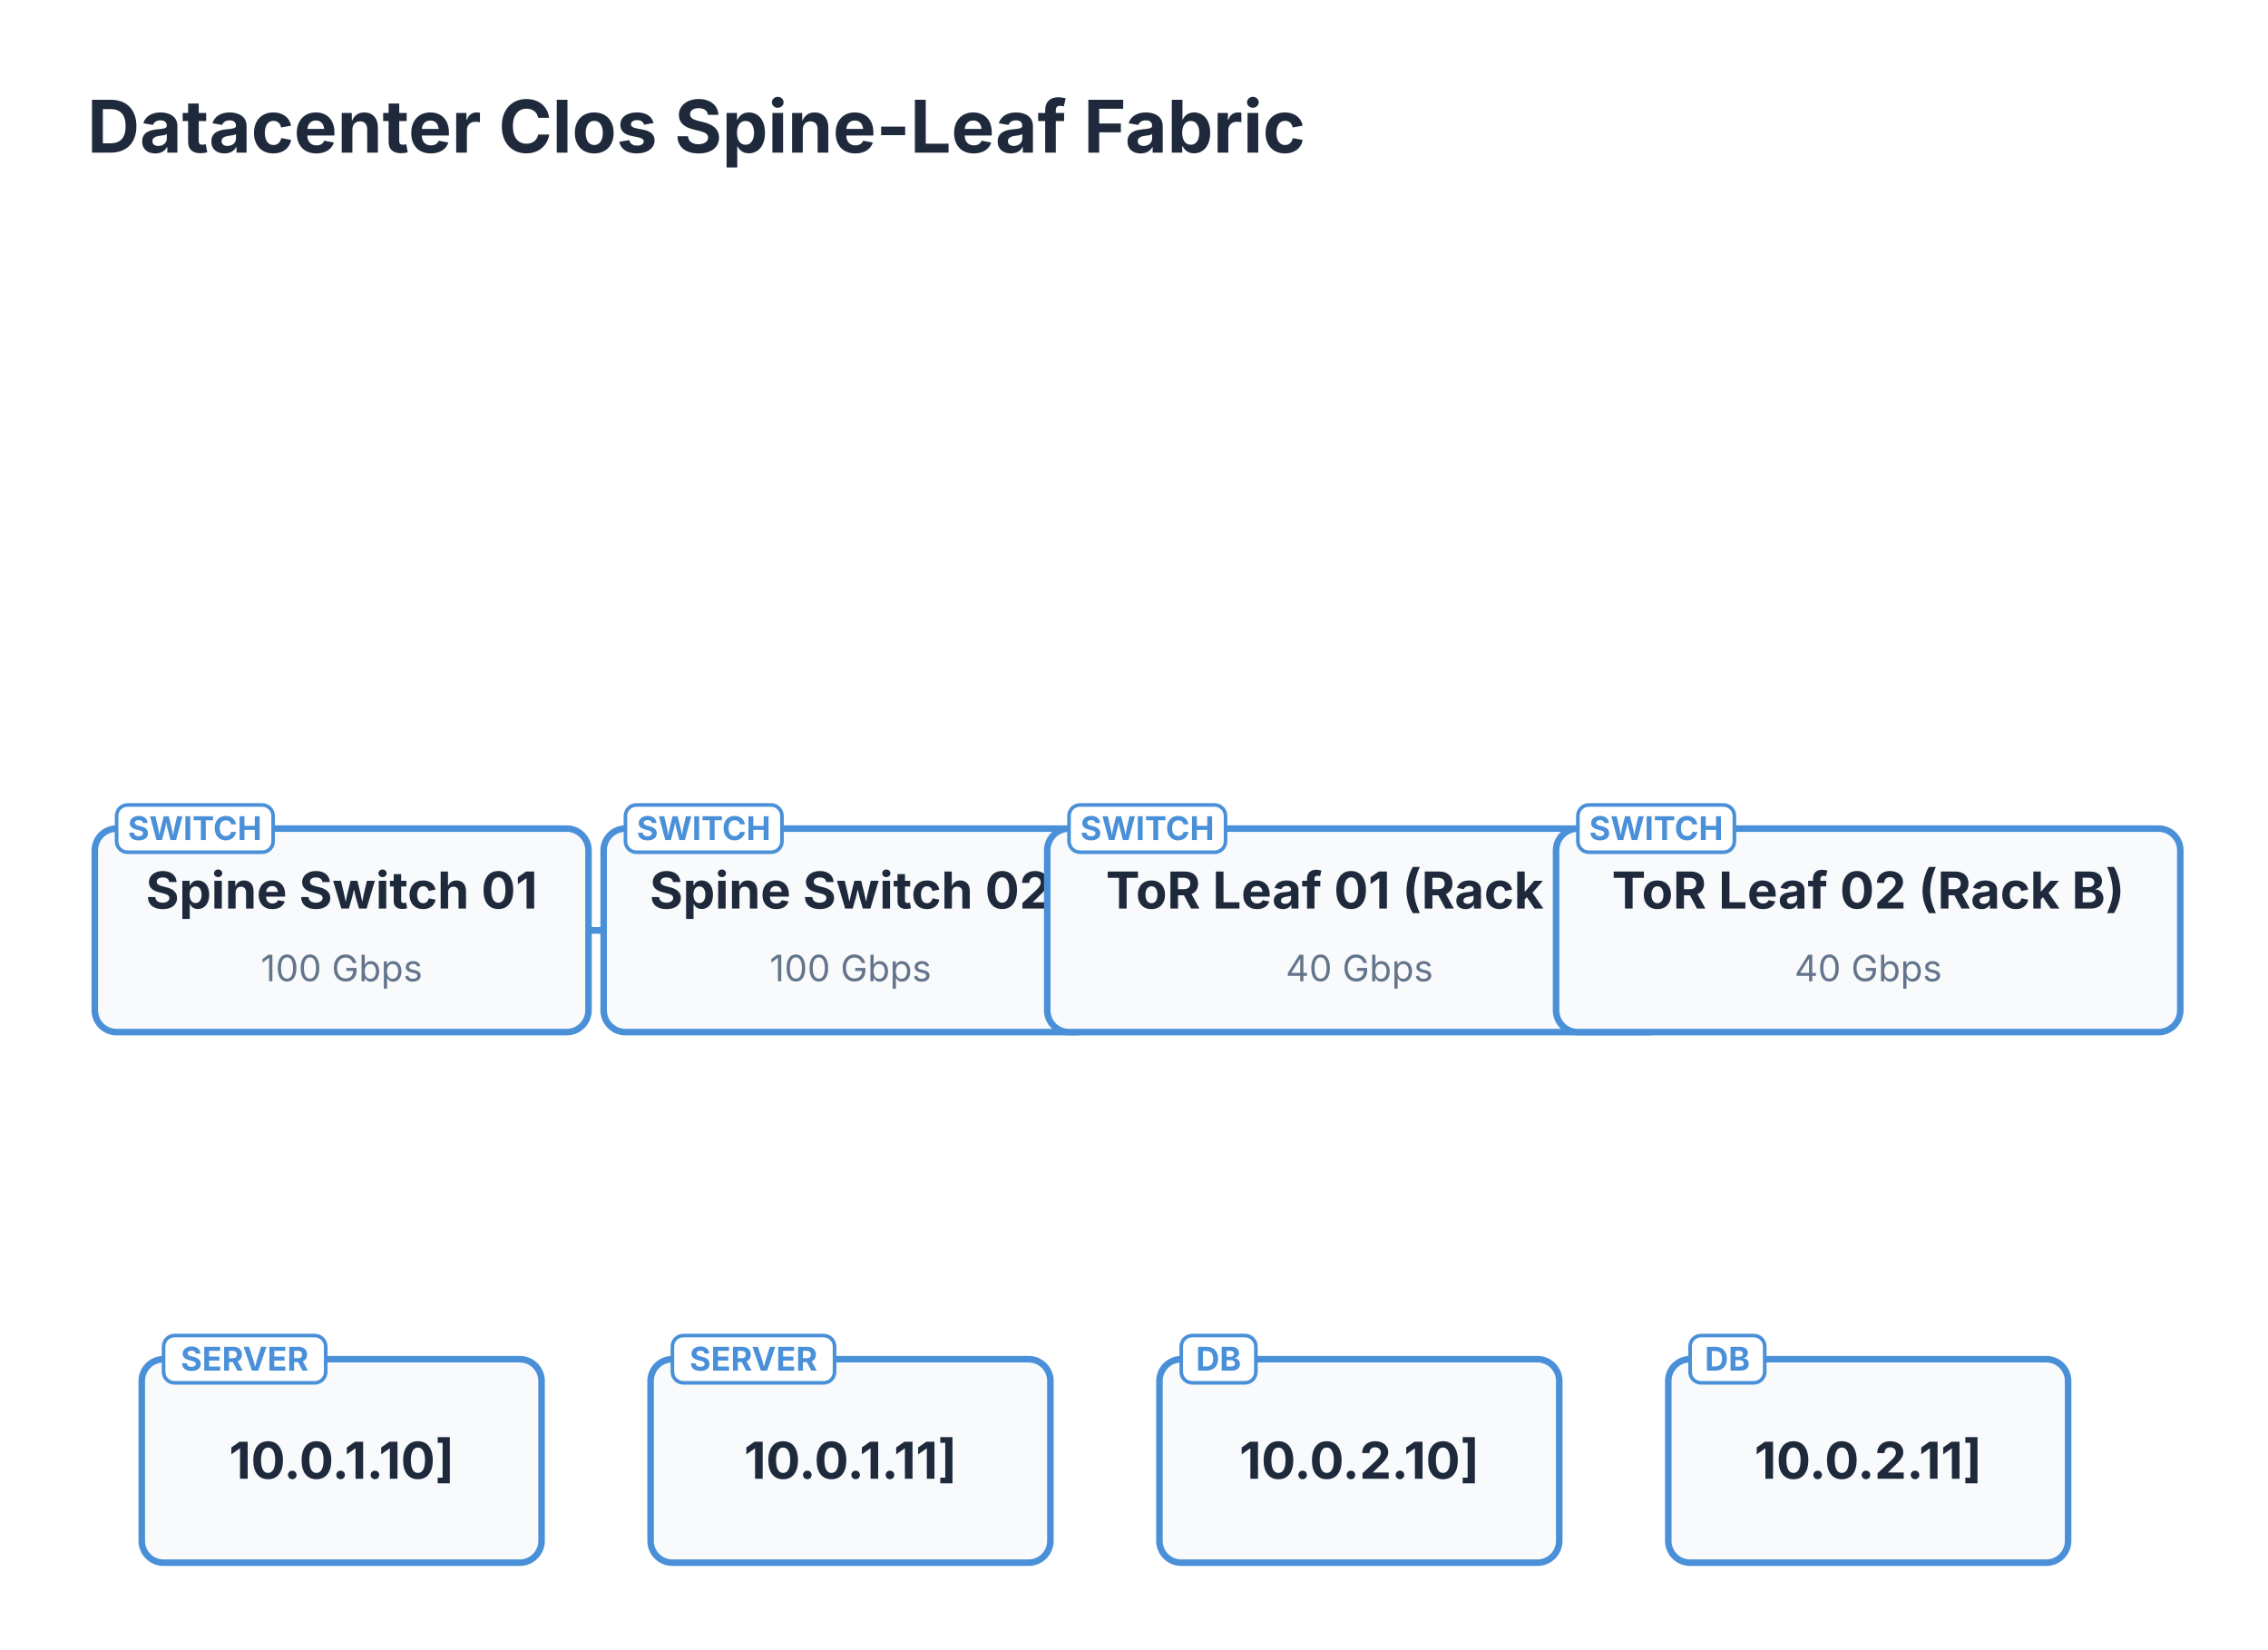
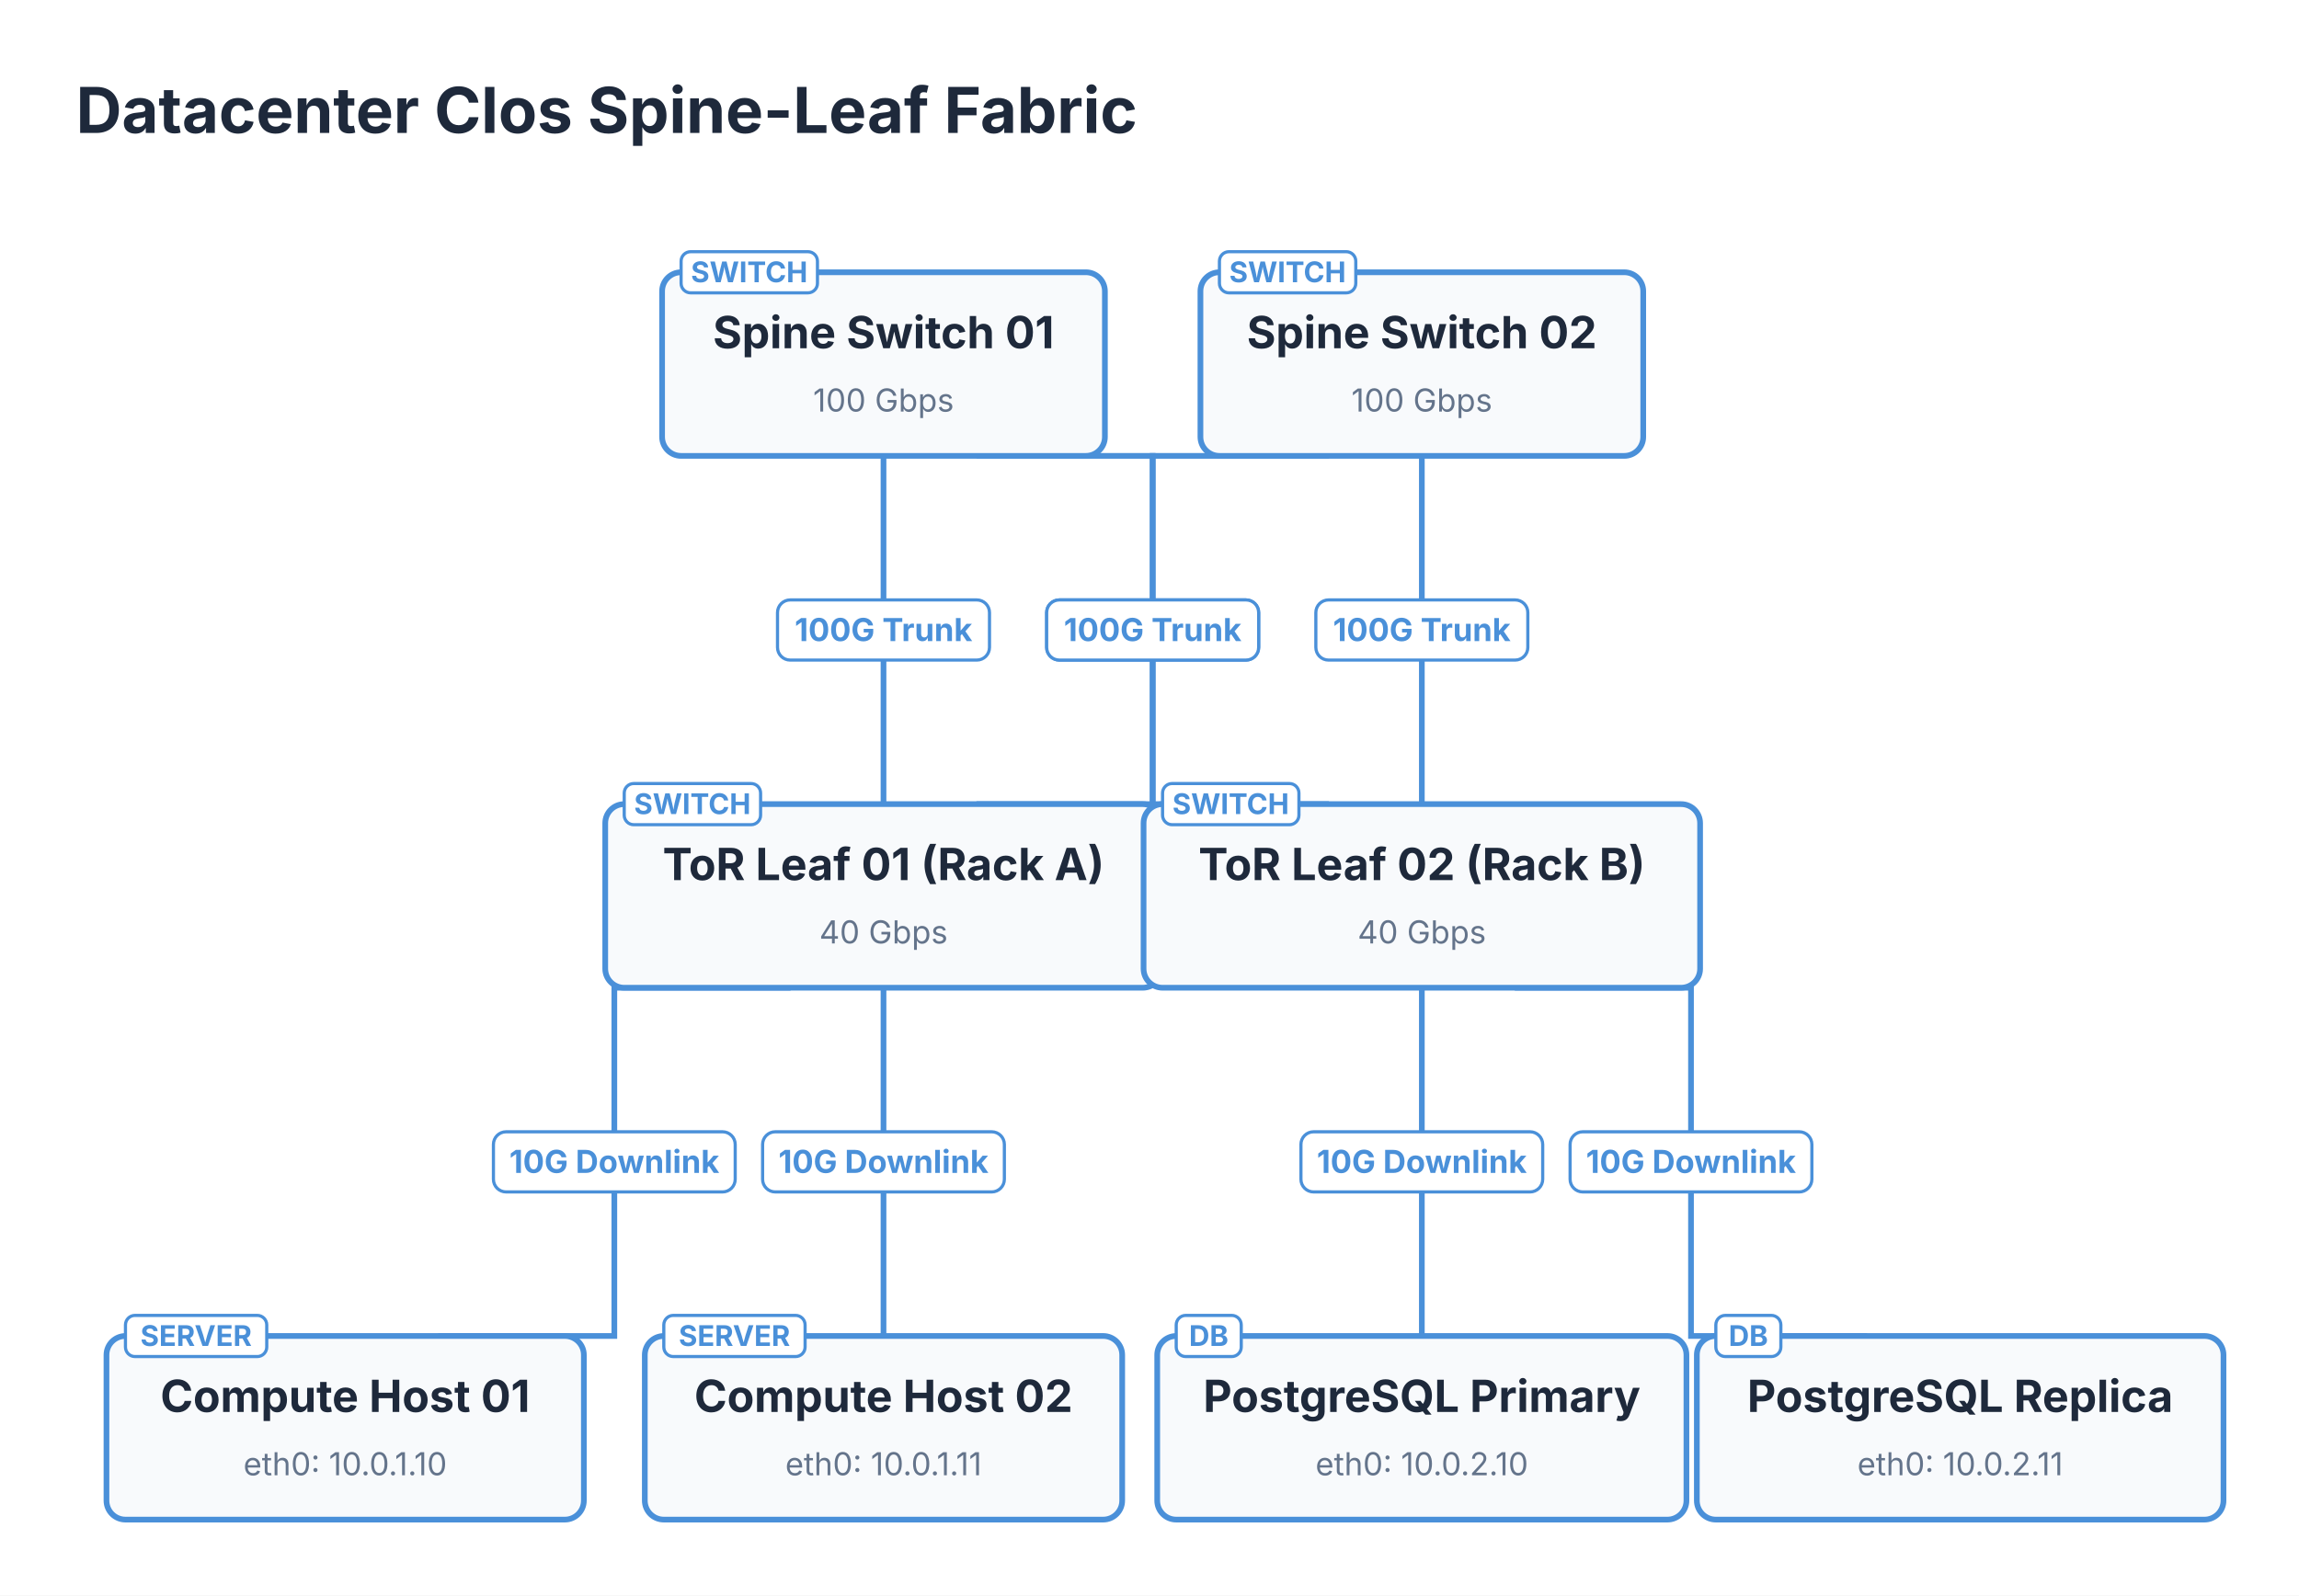
- <svg xmlns="http://www.w3.org/2000/svg" viewBox="0 0 624 454" width="624" height="454">
+ <svg xmlns="http://www.w3.org/2000/svg" viewBox="0 0 726 504" width="726" height="504">
  <defs>
    <marker id="topo-arrow" markerWidth="8" markerHeight="5.6" refX="7" refY="2.8" orient="auto" markerUnits="userSpaceOnUse">
      <polygon points="0 0, 8 2.8, 0 5.6" fill="#4A90D9" />
    </marker>
    <marker id="topo-arrow-start" markerWidth="8" markerHeight="5.6" refX="1" refY="2.8" orient="auto-start-reverse" markerUnits="userSpaceOnUse">
      <polygon points="0 0, 8 2.8, 0 5.6" fill="#4A90D9" />
    </marker>
  </defs>
-   <rect x="0" y="0" width="624" height="454" fill="#FFFFFF" />
+   <rect x="0" y="0" width="726" height="504" fill="#FFFFFF" />
  <text x="24" y="42" font-size="20" font-family="Inter, system-ui, -apple-system, sans-serif" fill="#1E293B" font-weight="bold">Datacenter Clos Spine-Leaf Fabric</text>
-   <path d="M 161.916 256 L 154.084 256 L 154.084 256 L 288.126 256" stroke="#4A90D9" stroke-width="1.8" fill="none" />
-   <rect x="192.55" y="247" width="64.94" height="18" fill="#FFFFFF" stroke="#4A90D9" stroke-width="1" rx="4" />
-   <text x="225.02" y="259.5" font-size="10" font-family="Inter, system-ui, -apple-system, sans-serif" fill="#4A90D9" text-anchor="middle" font-weight="bold">100G Trunk</text>
-   <path d="M 161.916 256 L 276.126 256 L 276.126 256 L 428.126 256" stroke="#4A90D9" stroke-width="1.8" fill="none" />
-   <rect x="262.55" y="247" width="64.94" height="18" fill="#FFFFFF" stroke="#4A90D9" stroke-width="1" rx="4" />
-   <text x="295.02" y="259.5" font-size="10" font-family="Inter, system-ui, -apple-system, sans-serif" fill="#4A90D9" text-anchor="middle" font-weight="bold">100G Trunk</text>
-   <path d="M 301.916 256 L 288.126 256" stroke="#4A90D9" stroke-width="1.8" fill="none" />
-   <rect x="262.55" y="247" width="64.94" height="18" fill="#FFFFFF" stroke="#4A90D9" stroke-width="1" rx="4" />
-   <text x="295.02" y="259.5" font-size="10" font-family="Inter, system-ui, -apple-system, sans-serif" fill="#4A90D9" text-anchor="middle" font-weight="bold">100G Trunk</text>
-   <path d="M 301.916 256 L 276.126 256 L 276.126 256 L 428.126 256" stroke="#4A90D9" stroke-width="1.8" fill="none" />
-   <rect x="332.55" y="247" width="64.94" height="18" fill="#FFFFFF" stroke="#4A90D9" stroke-width="1" rx="4" />
-   <text x="365.02" y="259.5" font-size="10" font-family="Inter, system-ui, -apple-system, sans-serif" fill="#4A90D9" text-anchor="middle" font-weight="bold">100G Trunk</text>
-   <rect x="26.084" y="228" width="135.833" height="56" fill="#F8FAFC" stroke="#4A90D9" stroke-width="1.8" rx="6" />
-   <rect x="32.084" y="221.5" width="43.06" height="13" fill="#FFFFFF" stroke="#4A90D9" stroke-width="1" rx="3" />
-   <text x="53.614" y="231.15" font-size="9" font-family="Inter, system-ui, -apple-system, sans-serif" fill="#4A90D9" text-anchor="middle" font-weight="bold">SWITCH</text>
-   <text x="94" y="250" font-size="14" font-family="Inter, system-ui, -apple-system, sans-serif" fill="#1E293B" text-anchor="middle" font-weight="bold">Spine Switch 01</text>
-   <text x="94" y="270" font-size="10" font-family="Inter, system-ui, -apple-system, sans-serif" fill="#64748B" text-anchor="middle">100 Gbps</text>
-   <rect x="166.084" y="228" width="135.833" height="56" fill="#F8FAFC" stroke="#4A90D9" stroke-width="1.8" rx="6" />
-   <rect x="172.084" y="221.5" width="43.06" height="13" fill="#FFFFFF" stroke="#4A90D9" stroke-width="1" rx="3" />
-   <text x="193.614" y="231.15" font-size="9" font-family="Inter, system-ui, -apple-system, sans-serif" fill="#4A90D9" text-anchor="middle" font-weight="bold">SWITCH</text>
-   <text x="234" y="250" font-size="14" font-family="Inter, system-ui, -apple-system, sans-serif" fill="#1E293B" text-anchor="middle" font-weight="bold">Spine Switch 02</text>
-   <text x="234" y="270" font-size="10" font-family="Inter, system-ui, -apple-system, sans-serif" fill="#64748B" text-anchor="middle">100 Gbps</text>
-   <rect x="288.126" y="228" width="171.748" height="56" fill="#F8FAFC" stroke="#4A90D9" stroke-width="1.8" rx="6" />
-   <rect x="294.126" y="221.5" width="43.06" height="13" fill="#FFFFFF" stroke="#4A90D9" stroke-width="1" rx="3" />
-   <text x="315.656" y="231.15" font-size="9" font-family="Inter, system-ui, -apple-system, sans-serif" fill="#4A90D9" text-anchor="middle" font-weight="bold">SWITCH</text>
-   <text x="374" y="250" font-size="14" font-family="Inter, system-ui, -apple-system, sans-serif" fill="#1E293B" text-anchor="middle" font-weight="bold">ToR Leaf 01 (Rack A)</text>
-   <text x="374" y="270" font-size="10" font-family="Inter, system-ui, -apple-system, sans-serif" fill="#64748B" text-anchor="middle">40 Gbps</text>
-   <rect x="428.126" y="228" width="171.748" height="56" fill="#F8FAFC" stroke="#4A90D9" stroke-width="1.8" rx="6" />
-   <rect x="434.126" y="221.5" width="43.06" height="13" fill="#FFFFFF" stroke="#4A90D9" stroke-width="1" rx="3" />
-   <text x="455.656" y="231.15" font-size="9" font-family="Inter, system-ui, -apple-system, sans-serif" fill="#4A90D9" text-anchor="middle" font-weight="bold">SWITCH</text>
-   <text x="514" y="250" font-size="14" font-family="Inter, system-ui, -apple-system, sans-serif" fill="#1E293B" text-anchor="middle" font-weight="bold">ToR Leaf 02 (Rack B)</text>
-   <text x="514" y="270" font-size="10" font-family="Inter, system-ui, -apple-system, sans-serif" fill="#64748B" text-anchor="middle">40 Gbps</text>
-   <rect x="39" y="374" width="110" height="56" fill="#F8FAFC" stroke="#4A90D9" stroke-width="1.8" rx="6" />
-   <rect x="45" y="367.5" width="44.616" height="13" fill="#FFFFFF" stroke="#4A90D9" stroke-width="1" rx="3" />
-   <text x="67.308" y="377.15" font-size="9" font-family="Inter, system-ui, -apple-system, sans-serif" fill="#4A90D9" text-anchor="middle" font-weight="bold">SERVER</text>
-   <text x="94" y="406.9" font-size="14" font-family="Inter, system-ui, -apple-system, sans-serif" fill="#1E293B" text-anchor="middle" font-weight="bold">10.0.1.10]</text>
-   <rect x="179" y="374" width="110" height="56" fill="#F8FAFC" stroke="#4A90D9" stroke-width="1.8" rx="6" />
-   <rect x="185" y="367.5" width="44.616" height="13" fill="#FFFFFF" stroke="#4A90D9" stroke-width="1" rx="3" />
-   <text x="207.308" y="377.15" font-size="9" font-family="Inter, system-ui, -apple-system, sans-serif" fill="#4A90D9" text-anchor="middle" font-weight="bold">SERVER</text>
-   <text x="234" y="406.9" font-size="14" font-family="Inter, system-ui, -apple-system, sans-serif" fill="#1E293B" text-anchor="middle" font-weight="bold">10.0.1.11]</text>
-   <rect x="319" y="374" width="110" height="56" fill="#F8FAFC" stroke="#4A90D9" stroke-width="1.8" rx="6" />
-   <rect x="325" y="367.5" width="20.533" height="13" fill="#FFFFFF" stroke="#4A90D9" stroke-width="1" rx="3" />
-   <text x="335.267" y="377.15" font-size="9" font-family="Inter, system-ui, -apple-system, sans-serif" fill="#4A90D9" text-anchor="middle" font-weight="bold">DB</text>
-   <text x="374" y="406.9" font-size="14" font-family="Inter, system-ui, -apple-system, sans-serif" fill="#1E293B" text-anchor="middle" font-weight="bold">10.0.2.10]</text>
-   <rect x="459" y="374" width="110" height="56" fill="#F8FAFC" stroke="#4A90D9" stroke-width="1.8" rx="6" />
-   <rect x="465" y="367.5" width="20.533" height="13" fill="#FFFFFF" stroke="#4A90D9" stroke-width="1" rx="3" />
-   <text x="475.267" y="377.15" font-size="9" font-family="Inter, system-ui, -apple-system, sans-serif" fill="#4A90D9" text-anchor="middle" font-weight="bold">DB</text>
-   <text x="514" y="406.9" font-size="14" font-family="Inter, system-ui, -apple-system, sans-serif" fill="#1E293B" text-anchor="middle" font-weight="bold">10.0.2.11]</text>
+   <path d="M 279 144 L 279 199 L 279 199 L 279 254" stroke="#4A90D9" stroke-width="1.8" fill="none" />
+   <rect x="245.53" y="189.5" width="66.94" height="19" fill="#FFFFFF" stroke="#4A90D9" stroke-width="1" rx="4" />
+   <text x="279" y="202.5" font-size="10" font-family="Inter, system-ui, -apple-system, sans-serif" fill="#4A90D9" text-anchor="middle" font-weight="bold">100G Trunk</text>
+   <path d="M 308.35 144 L 364 144 L 364 254 L 419.65 254" stroke="#4A90D9" stroke-width="1.8" fill="none" />
+   <rect x="330.53" y="189.5" width="66.94" height="19" fill="#FFFFFF" stroke="#4A90D9" stroke-width="1" rx="4" />
+   <text x="364" y="202.5" font-size="10" font-family="Inter, system-ui, -apple-system, sans-serif" fill="#4A90D9" text-anchor="middle" font-weight="bold">100G Trunk</text>
+   <path d="M 419.65 144 L 364 144 L 364 254 L 308.35 254" stroke="#4A90D9" stroke-width="1.8" fill="none" />
+   <rect x="330.53" y="189.5" width="66.94" height="19" fill="#FFFFFF" stroke="#4A90D9" stroke-width="1" rx="4" />
+   <text x="364" y="202.5" font-size="10" font-family="Inter, system-ui, -apple-system, sans-serif" fill="#4A90D9" text-anchor="middle" font-weight="bold">100G Trunk</text>
+   <path d="M 449 144 L 449 199 L 449 199 L 449 254" stroke="#4A90D9" stroke-width="1.8" fill="none" />
+   <rect x="415.53" y="189.5" width="66.94" height="19" fill="#FFFFFF" stroke="#4A90D9" stroke-width="1" rx="4" />
+   <text x="449" y="202.5" font-size="10" font-family="Inter, system-ui, -apple-system, sans-serif" fill="#4A90D9" text-anchor="middle" font-weight="bold">100G Trunk</text>
+   <path d="M 249.65 312 L 194 312 L 194 422 L 138.35 422" stroke="#4A90D9" stroke-width="1.8" fill="none" />
+   <rect x="155.82" y="357.5" width="76.35" height="19" fill="#FFFFFF" stroke="#4A90D9" stroke-width="1" rx="4" />
+   <text x="194" y="370.5" font-size="10" font-family="Inter, system-ui, -apple-system, sans-serif" fill="#4A90D9" text-anchor="middle" font-weight="bold">10G Downlink</text>
+   <path d="M 279 312 L 279 367 L 279 367 L 279 422" stroke="#4A90D9" stroke-width="1.8" fill="none" />
+   <rect x="240.82" y="357.5" width="76.35" height="19" fill="#FFFFFF" stroke="#4A90D9" stroke-width="1" rx="4" />
+   <text x="279" y="370.5" font-size="10" font-family="Inter, system-ui, -apple-system, sans-serif" fill="#4A90D9" text-anchor="middle" font-weight="bold">10G Downlink</text>
+   <path d="M 449 312 L 449 367 L 449 367 L 449 422" stroke="#4A90D9" stroke-width="1.8" fill="none" />
+   <rect x="410.82" y="357.5" width="76.35" height="19" fill="#FFFFFF" stroke="#4A90D9" stroke-width="1" rx="4" />
+   <text x="449" y="370.5" font-size="10" font-family="Inter, system-ui, -apple-system, sans-serif" fill="#4A90D9" text-anchor="middle" font-weight="bold">10G Downlink</text>
+   <path d="M 478.35 312 L 534 312 L 534 422 L 589.65 422" stroke="#4A90D9" stroke-width="1.8" fill="none" />
+   <rect x="495.82" y="357.5" width="76.35" height="19" fill="#FFFFFF" stroke="#4A90D9" stroke-width="1" rx="4" />
+   <text x="534" y="370.5" font-size="10" font-family="Inter, system-ui, -apple-system, sans-serif" fill="#4A90D9" text-anchor="middle" font-weight="bold">10G Downlink</text>
+   <rect x="209.084" y="86" width="139.833" height="58" fill="#F8FAFC" stroke="#4A90D9" stroke-width="1.8" rx="6" />
+   <rect x="215.084" y="79.5" width="43.06" height="13" fill="#FFFFFF" stroke="#4A90D9" stroke-width="1" rx="3" />
+   <text x="236.614" y="89.15" font-size="9" font-family="Inter, system-ui, -apple-system, sans-serif" fill="#4A90D9" text-anchor="middle" font-weight="bold">SWITCH</text>
+   <text x="279" y="110" font-size="14" font-family="Inter, system-ui, -apple-system, sans-serif" fill="#1E293B" text-anchor="middle" font-weight="bold">Spine Switch 01</text>
+   <text x="279" y="130" font-size="10" font-family="Inter, system-ui, -apple-system, sans-serif" fill="#64748B" text-anchor="middle">100 Gbps</text>
+   <rect x="379.084" y="86" width="139.833" height="58" fill="#F8FAFC" stroke="#4A90D9" stroke-width="1.8" rx="6" />
+   <rect x="385.084" y="79.5" width="43.06" height="13" fill="#FFFFFF" stroke="#4A90D9" stroke-width="1" rx="3" />
+   <text x="406.614" y="89.15" font-size="9" font-family="Inter, system-ui, -apple-system, sans-serif" fill="#4A90D9" text-anchor="middle" font-weight="bold">SWITCH</text>
+   <text x="449" y="110" font-size="14" font-family="Inter, system-ui, -apple-system, sans-serif" fill="#1E293B" text-anchor="middle" font-weight="bold">Spine Switch 02</text>
+   <text x="449" y="130" font-size="10" font-family="Inter, system-ui, -apple-system, sans-serif" fill="#64748B" text-anchor="middle">100 Gbps</text>
+   <rect x="191.126" y="254" width="175.748" height="58" fill="#F8FAFC" stroke="#4A90D9" stroke-width="1.8" rx="6" />
+   <rect x="197.126" y="247.5" width="43.06" height="13" fill="#FFFFFF" stroke="#4A90D9" stroke-width="1" rx="3" />
+   <text x="218.656" y="257.15" font-size="9" font-family="Inter, system-ui, -apple-system, sans-serif" fill="#4A90D9" text-anchor="middle" font-weight="bold">SWITCH</text>
+   <text x="279" y="278" font-size="14" font-family="Inter, system-ui, -apple-system, sans-serif" fill="#1E293B" text-anchor="middle" font-weight="bold">ToR Leaf 01 (Rack A)</text>
+   <text x="279" y="298" font-size="10" font-family="Inter, system-ui, -apple-system, sans-serif" fill="#64748B" text-anchor="middle">40 Gbps</text>
+   <rect x="361.126" y="254" width="175.748" height="58" fill="#F8FAFC" stroke="#4A90D9" stroke-width="1.8" rx="6" />
+   <rect x="367.126" y="247.5" width="43.06" height="13" fill="#FFFFFF" stroke="#4A90D9" stroke-width="1" rx="3" />
+   <text x="388.656" y="257.15" font-size="9" font-family="Inter, system-ui, -apple-system, sans-serif" fill="#4A90D9" text-anchor="middle" font-weight="bold">SWITCH</text>
+   <text x="449" y="278" font-size="14" font-family="Inter, system-ui, -apple-system, sans-serif" fill="#1E293B" text-anchor="middle" font-weight="bold">ToR Leaf 02 (Rack B)</text>
+   <text x="449" y="298" font-size="10" font-family="Inter, system-ui, -apple-system, sans-serif" fill="#64748B" text-anchor="middle">40 Gbps</text>
+   <rect x="33.622" y="422" width="150.755" height="58" fill="#F8FAFC" stroke="#4A90D9" stroke-width="1.8" rx="6" />
+   <rect x="39.622" y="415.5" width="44.616" height="13" fill="#FFFFFF" stroke="#4A90D9" stroke-width="1" rx="3" />
+   <text x="61.93" y="425.15" font-size="9" font-family="Inter, system-ui, -apple-system, sans-serif" fill="#4A90D9" text-anchor="middle" font-weight="bold">SERVER</text>
+   <text x="109" y="446" font-size="14" font-family="Inter, system-ui, -apple-system, sans-serif" fill="#1E293B" text-anchor="middle" font-weight="bold">Compute Host 01</text>
+   <text x="109" y="466" font-size="10" font-family="Inter, system-ui, -apple-system, sans-serif" fill="#64748B" text-anchor="middle">eth0: 10.0.1.10</text>
+   <rect x="203.622" y="422" width="150.755" height="58" fill="#F8FAFC" stroke="#4A90D9" stroke-width="1.8" rx="6" />
+   <rect x="209.622" y="415.5" width="44.616" height="13" fill="#FFFFFF" stroke="#4A90D9" stroke-width="1" rx="3" />
+   <text x="231.93" y="425.15" font-size="9" font-family="Inter, system-ui, -apple-system, sans-serif" fill="#4A90D9" text-anchor="middle" font-weight="bold">SERVER</text>
+   <text x="279" y="446" font-size="14" font-family="Inter, system-ui, -apple-system, sans-serif" fill="#1E293B" text-anchor="middle" font-weight="bold">Compute Host 02</text>
+   <text x="279" y="466" font-size="10" font-family="Inter, system-ui, -apple-system, sans-serif" fill="#64748B" text-anchor="middle">eth0: 10.0.1.11</text>
+   <rect x="365.439" y="422" width="167.121" height="58" fill="#F8FAFC" stroke="#4A90D9" stroke-width="1.8" rx="6" />
+   <rect x="371.439" y="415.5" width="20.533" height="13" fill="#FFFFFF" stroke="#4A90D9" stroke-width="1" rx="3" />
+   <text x="381.706" y="425.15" font-size="9" font-family="Inter, system-ui, -apple-system, sans-serif" fill="#4A90D9" text-anchor="middle" font-weight="bold">DB</text>
+   <text x="449" y="446" font-size="14" font-family="Inter, system-ui, -apple-system, sans-serif" fill="#1E293B" text-anchor="middle" font-weight="bold">PostgreSQL Primary</text>
+   <text x="449" y="466" font-size="10" font-family="Inter, system-ui, -apple-system, sans-serif" fill="#64748B" text-anchor="middle">eth0: 10.0.2.10</text>
+   <rect x="535.842" y="422" width="166.315" height="58" fill="#F8FAFC" stroke="#4A90D9" stroke-width="1.8" rx="6" />
+   <rect x="541.842" y="415.5" width="20.533" height="13" fill="#FFFFFF" stroke="#4A90D9" stroke-width="1" rx="3" />
+   <text x="552.109" y="425.15" font-size="9" font-family="Inter, system-ui, -apple-system, sans-serif" fill="#4A90D9" text-anchor="middle" font-weight="bold">DB</text>
+   <text x="619" y="446" font-size="14" font-family="Inter, system-ui, -apple-system, sans-serif" fill="#1E293B" text-anchor="middle" font-weight="bold">PostgreSQL Replica</text>
+   <text x="619" y="466" font-size="10" font-family="Inter, system-ui, -apple-system, sans-serif" fill="#64748B" text-anchor="middle">eth0: 10.0.2.11</text>
</svg>
